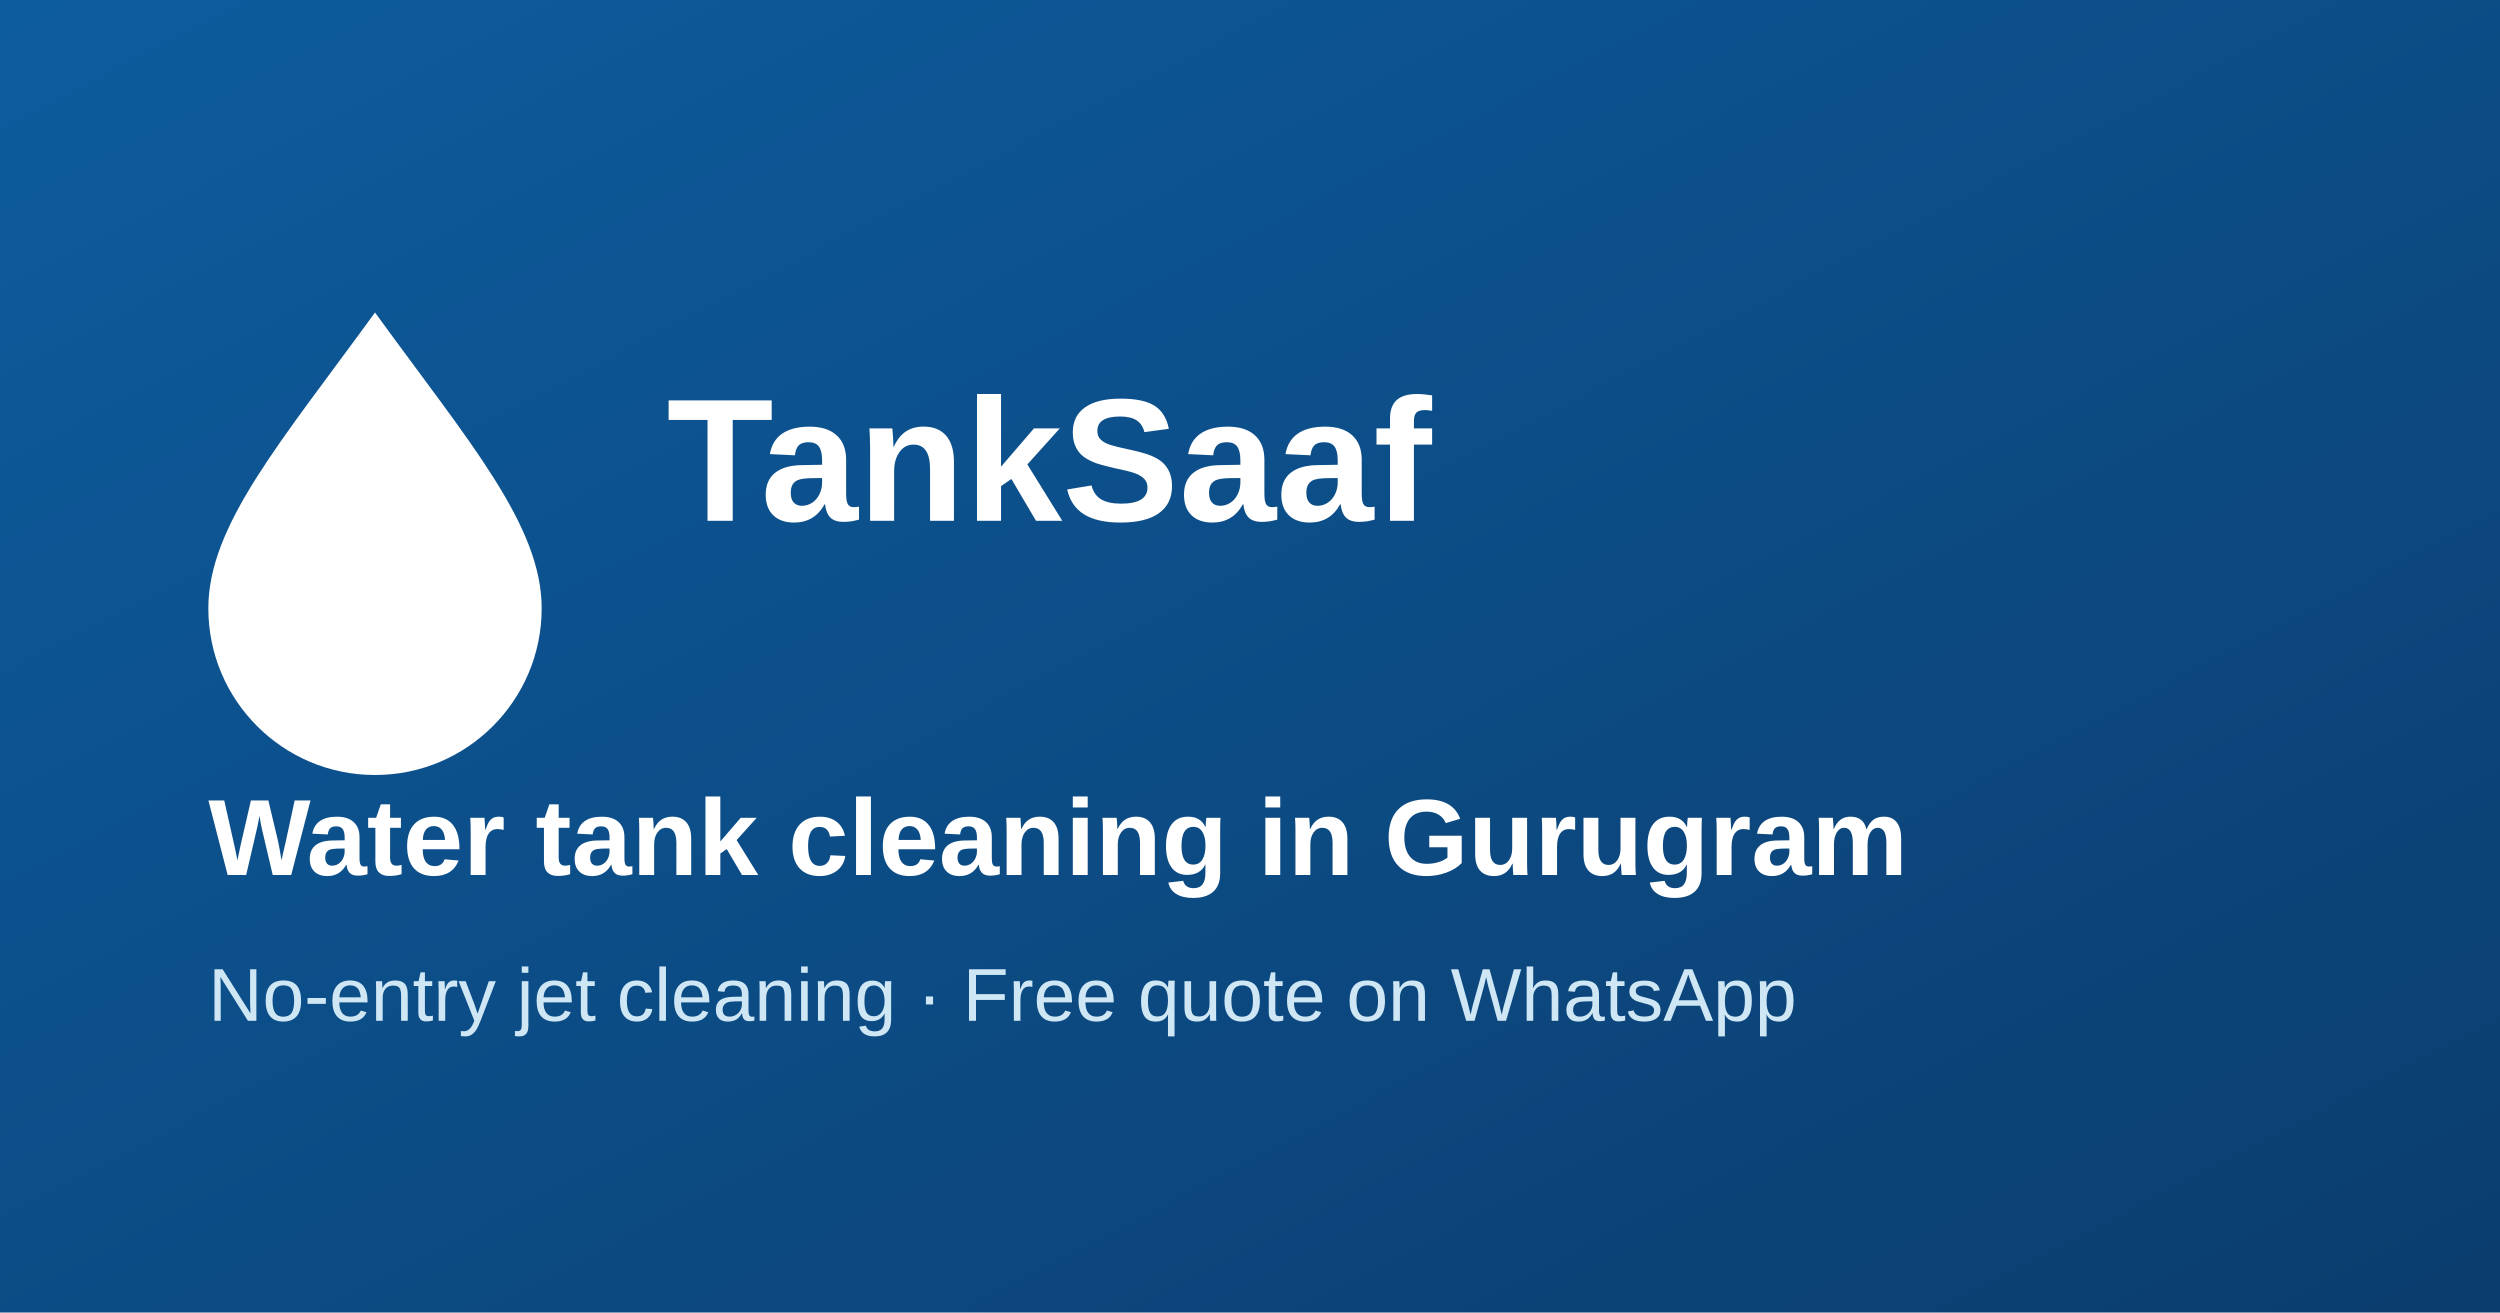
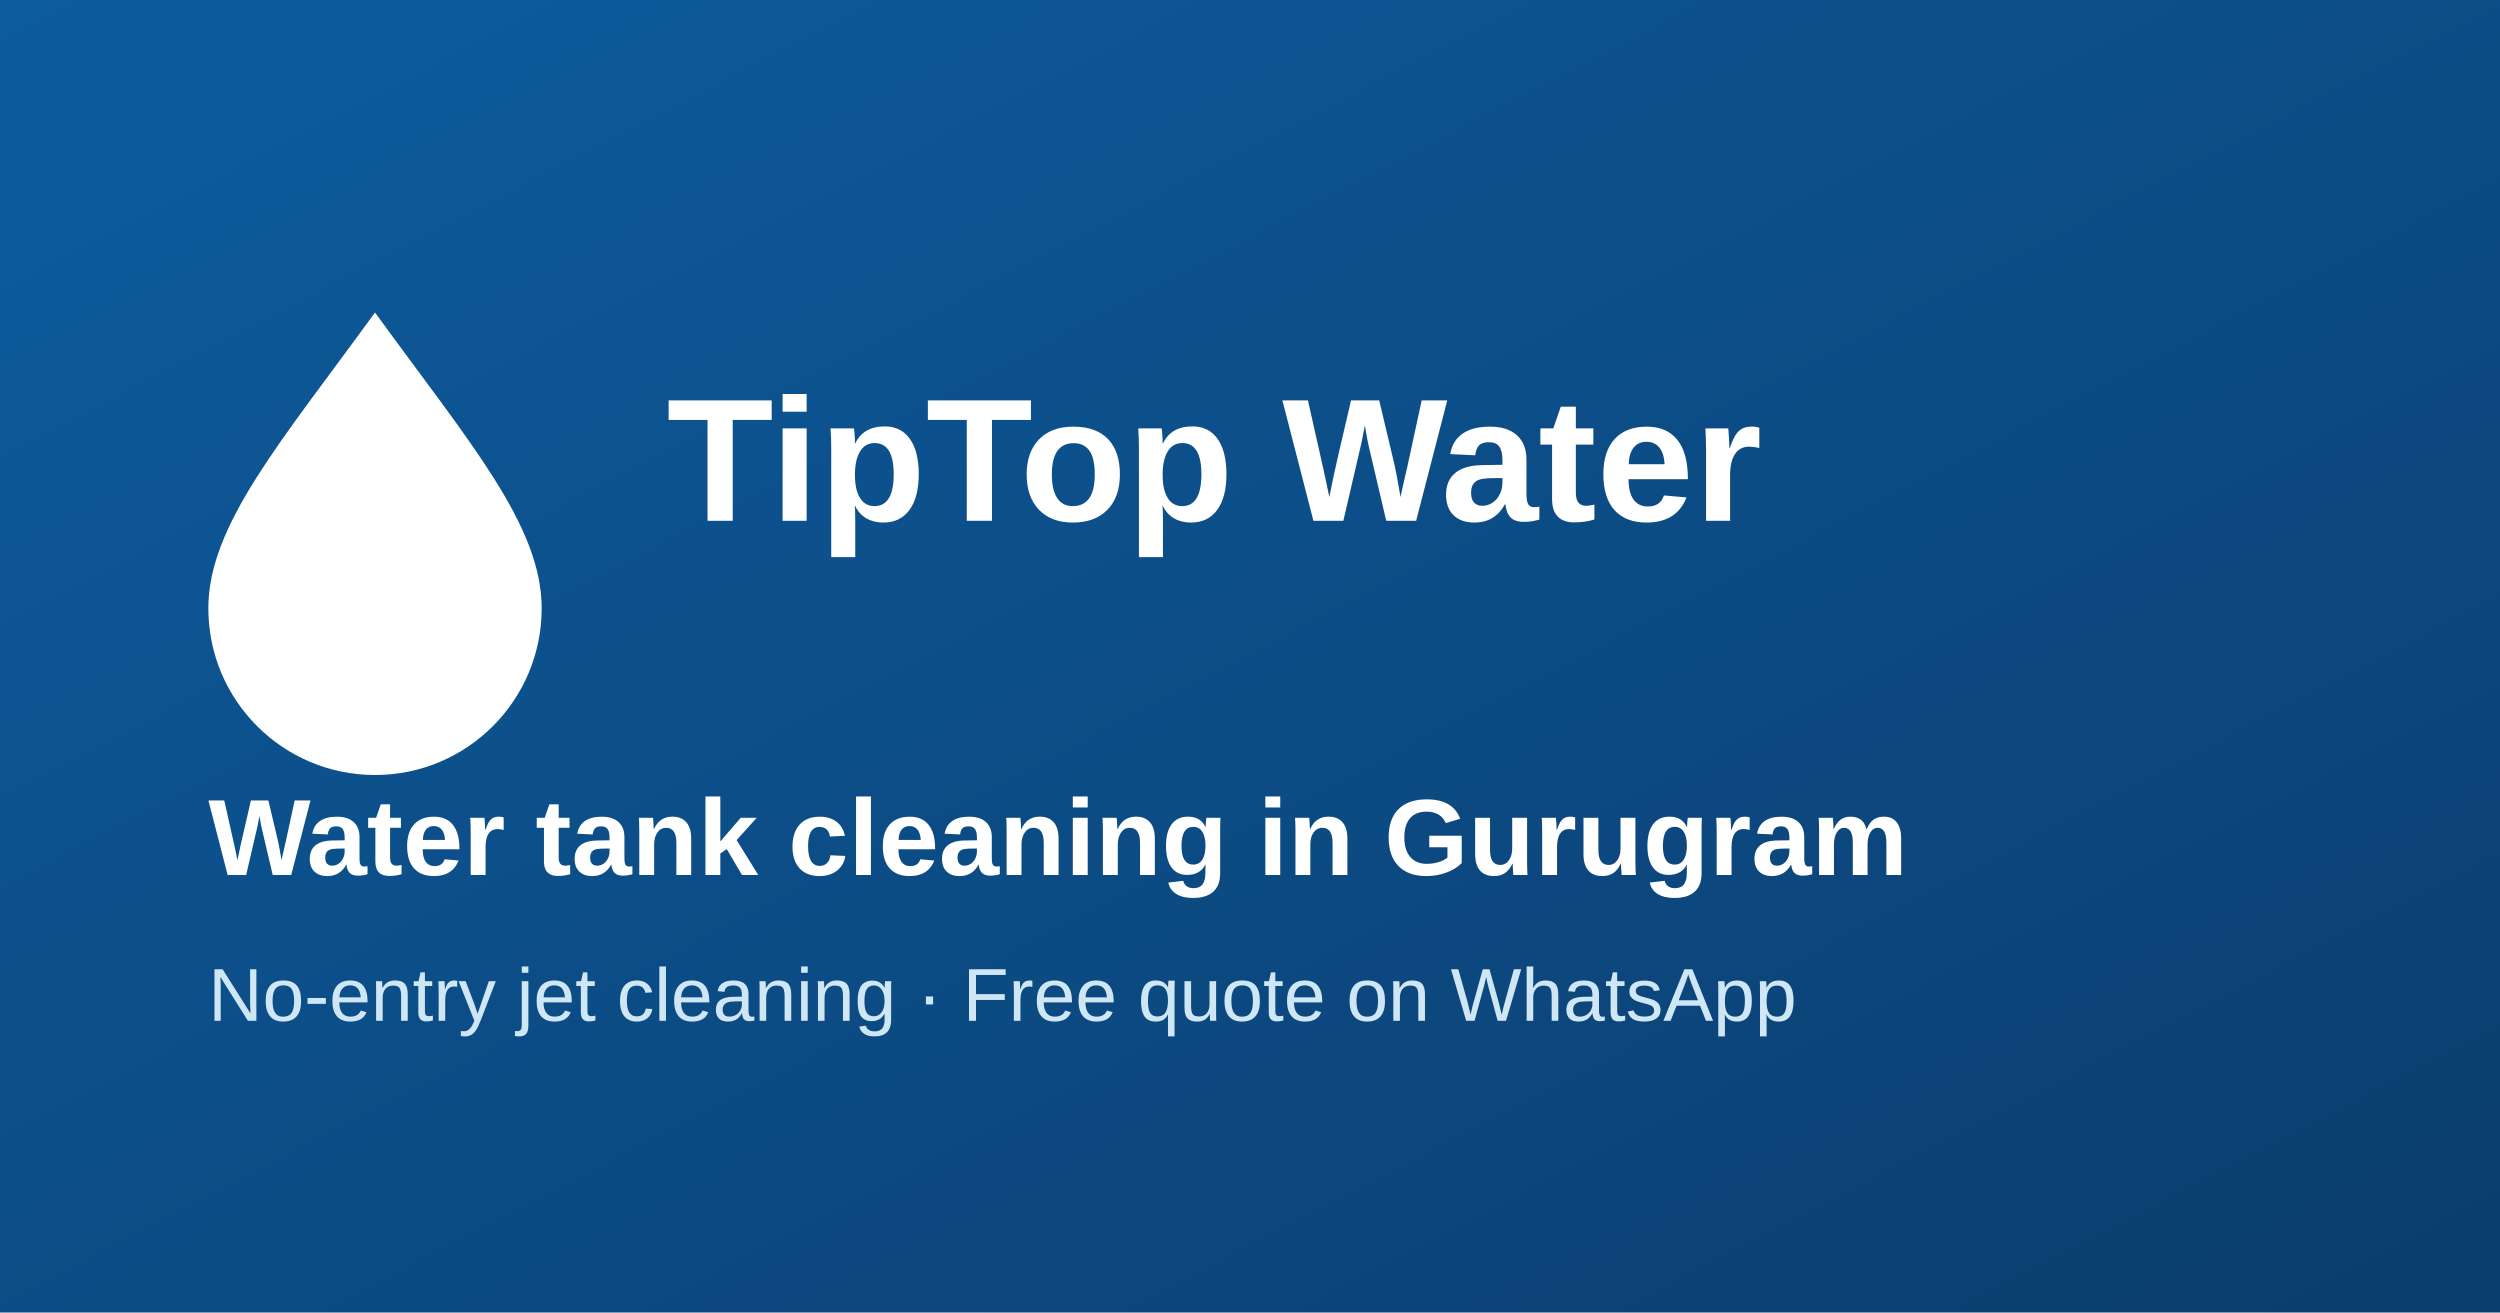
<svg xmlns="http://www.w3.org/2000/svg" width="1200" height="630" viewBox="0 0 1200 630">
  <defs>
    <linearGradient id="g" x1="0" y1="0" x2="1" y2="1">
      <stop offset="0" stop-color="#0d5c9e" />
      <stop offset="1" stop-color="#0b3d6e" />
    </linearGradient>
  </defs>
  <rect width="1200" height="630" fill="url(#g)" />
  <path d="M180 150c45 62 80 102 80 142a80 80 0 0 1-160 0c0-40 35-80 80-142z" fill="#fff" />
-   <text x="320" y="250" font-family="Arial, sans-serif" font-size="84" font-weight="800" fill="#fff">TankSaaf</text>
+   <text x="320" y="250" font-family="Arial, sans-serif" font-size="84" font-weight="800" fill="#fff">TipTop Water</text>
  <text x="100" y="420" font-family="Arial, sans-serif" font-size="52" font-weight="700" fill="#fff">Water tank cleaning in Gurugram</text>
  <text x="100" y="490" font-family="Arial, sans-serif" font-size="36" fill="#cfe7f5">No-entry jet cleaning · Free quote on WhatsApp</text>
</svg>
